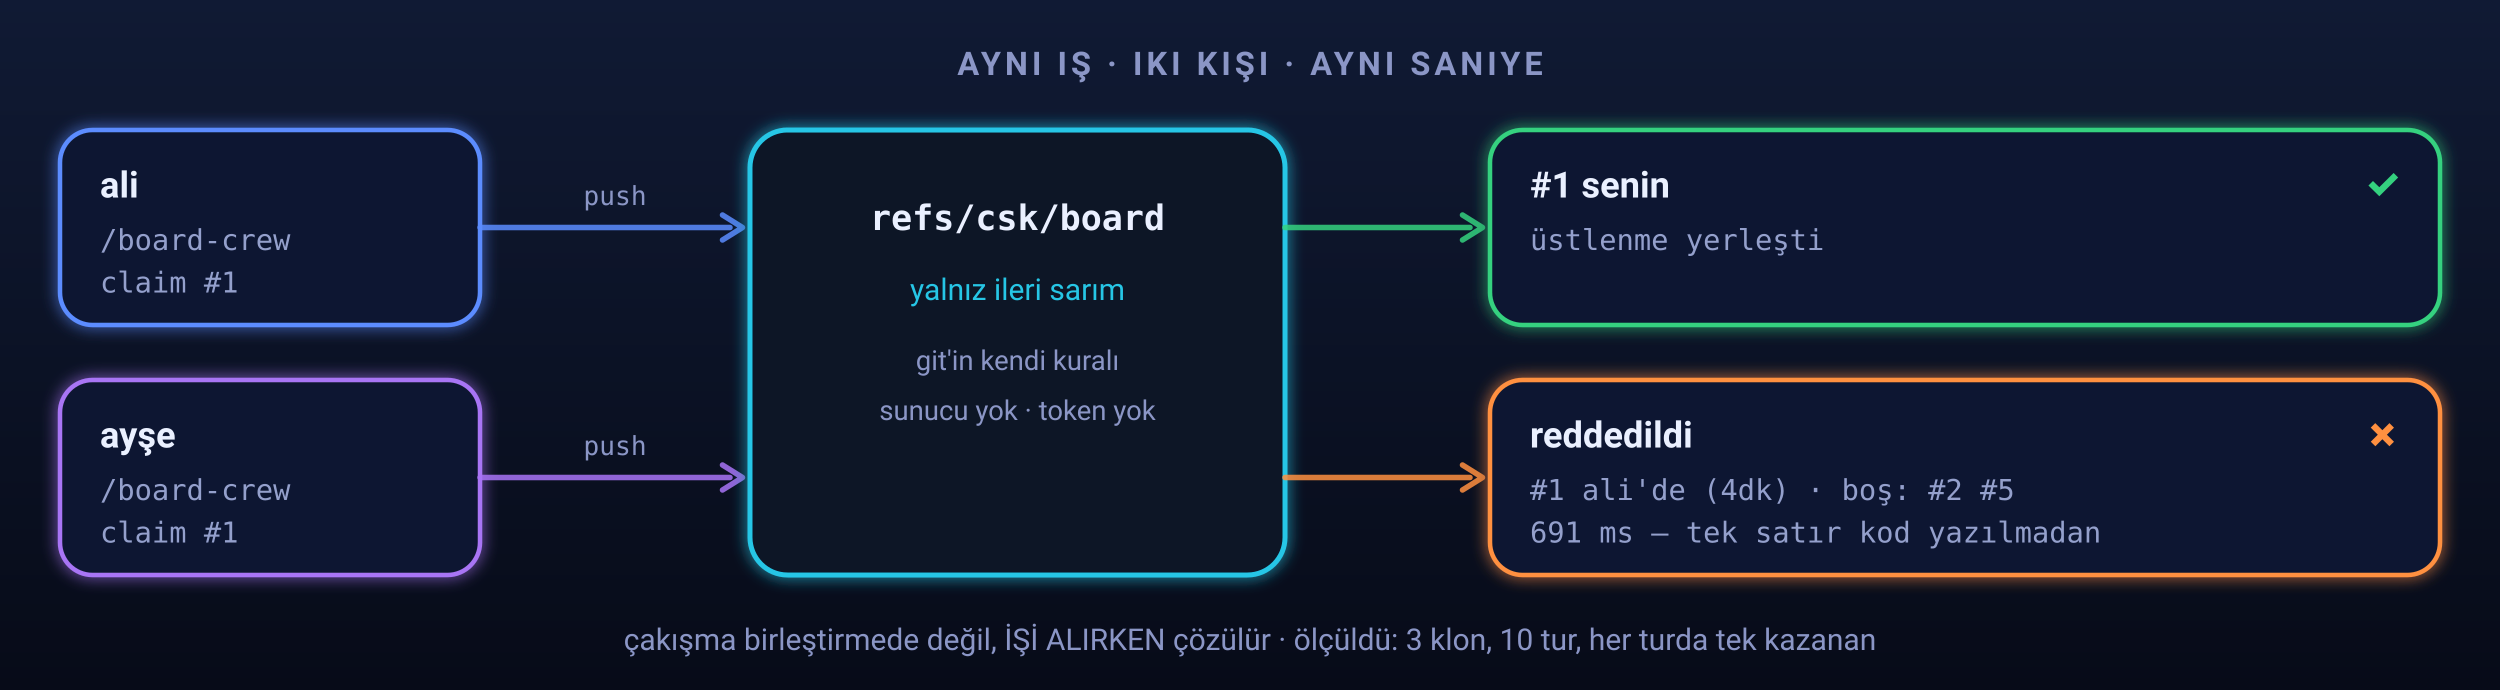
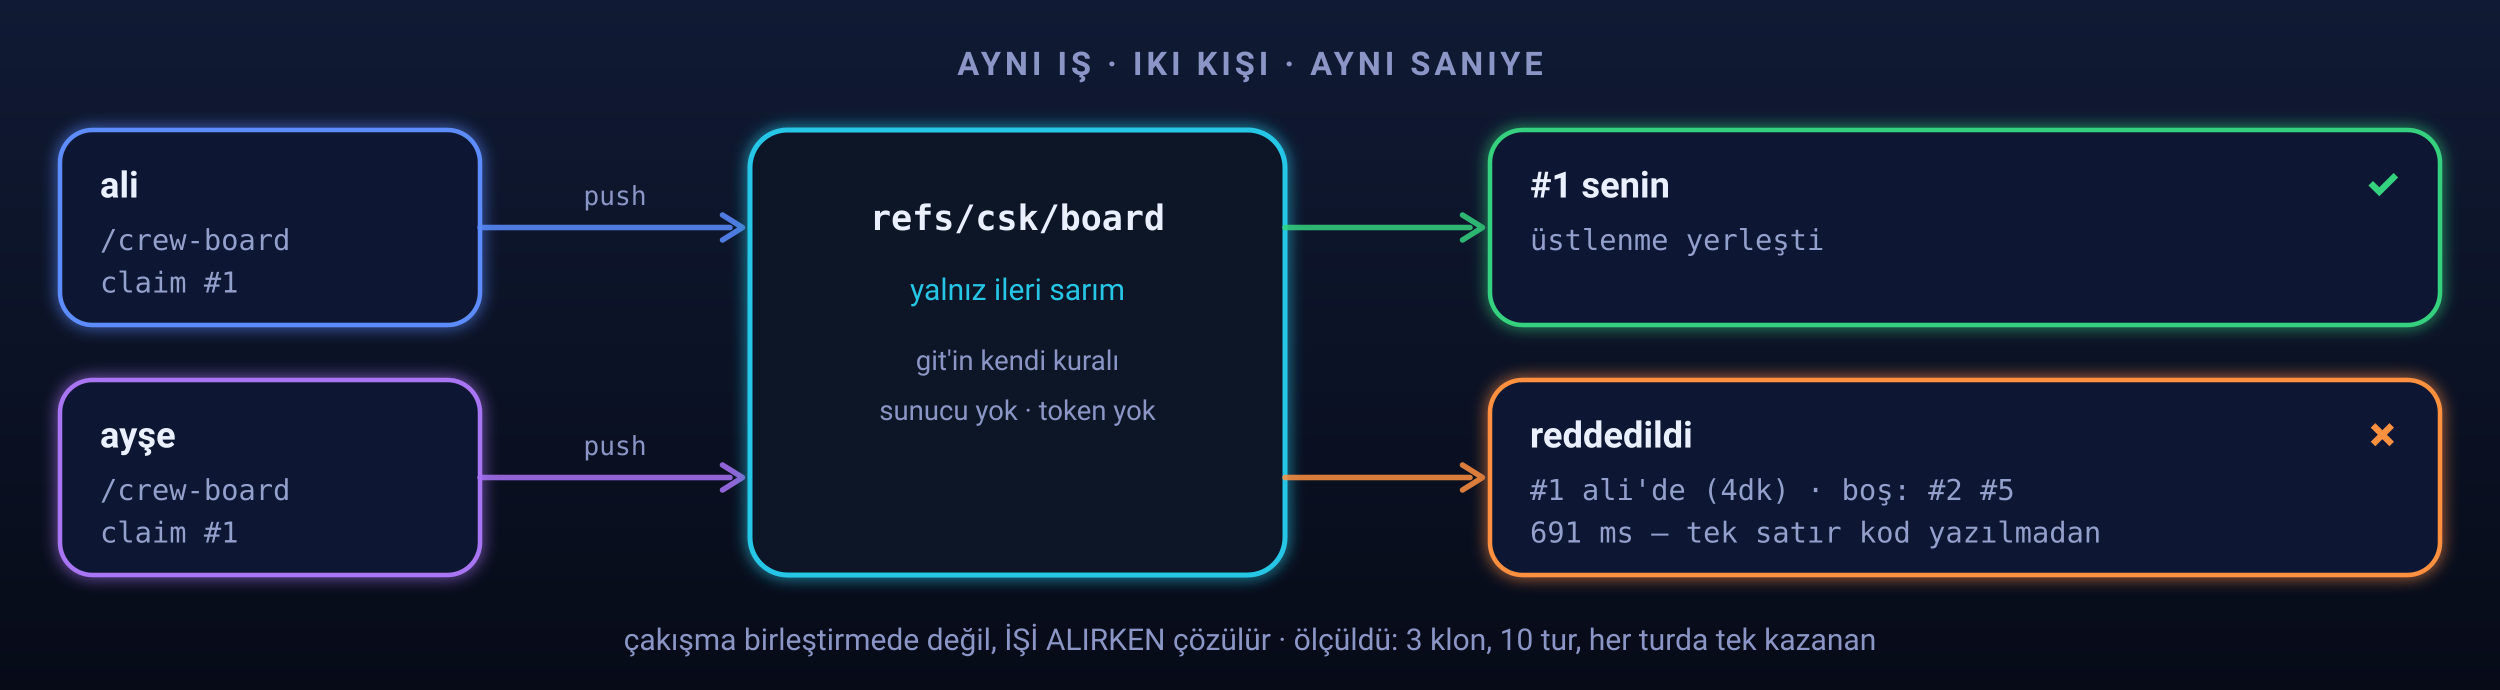
<svg xmlns="http://www.w3.org/2000/svg" viewBox="0 0 1000 276" font-family="'Segoe UI',system-ui,-apple-system,Roboto,Helvetica,Arial,sans-serif" role="img" aria-label="Claude Starter Kit — the board claim race">
  <defs>
    <linearGradient id="bbg" x1="0" y1="0" x2="0" y2="1">
      <stop offset="0" stop-color="#101a34" />
      <stop offset="1" stop-color="#070b18" />
    </linearGradient>
    <filter id="bglow" x="-60%" y="-60%" width="220%" height="220%">
      <feGaussianBlur stdDeviation="3" result="b" />
      <feMerge>
        <feMergeNode in="b" />
        <feMergeNode in="SourceGraphic" />
      </feMerge>
    </filter>
  </defs>
  <rect width="1000" height="276" fill="url(#bbg)" />
  <text x="500.0" y="30" text-anchor="middle" font-size="13" font-weight="700" fill="#8b96c6" letter-spacing="1.6">AYNI IŞ · IKI KIŞI · AYNI SANIYE</text>
  <rect x="24" y="52" width="168" height="78" rx="13" fill="#0f1830" stroke="#5b8cff" stroke-width="1.8" filter="url(#bglow)" />
  <text x="40" y="79" font-size="14.5" font-weight="700" fill="#eaf0ff">ali</text>
-   <text x="40" y="100" font-size="11.5" fill="#94a0cc" font-family="ui-monospace,Menlo,monospace">/board-crew</text>
+   <text x="40" y="100" font-size="11.5" fill="#94a0cc" font-family="ui-monospace,Menlo,monospace">/crew-board</text>
  <text x="40" y="117" font-size="11.5" fill="#94a0cc" font-family="ui-monospace,Menlo,monospace">claim #1</text>
  <rect x="24" y="152" width="168" height="78" rx="13" fill="#0f1830" stroke="#a874f5" stroke-width="1.8" filter="url(#bglow)" />
  <text x="40" y="179" font-size="14.5" font-weight="700" fill="#eaf0ff">ayşe</text>
-   <text x="40" y="200" font-size="11.5" fill="#94a0cc" font-family="ui-monospace,Menlo,monospace">/board-crew</text>
+   <text x="40" y="200" font-size="11.5" fill="#94a0cc" font-family="ui-monospace,Menlo,monospace">/crew-board</text>
  <text x="40" y="217" font-size="11.5" fill="#94a0cc" font-family="ui-monospace,Menlo,monospace">claim #1</text>
  <path d="M192,91.0 L292,91.0" stroke="#5b8cff" stroke-opacity="0.85" stroke-width="2.2" stroke-linecap="round" />
  <path d="M289,86.0 L297,91.0 L289,96.0" fill="none" stroke="#5b8cff" stroke-opacity="0.85" stroke-width="2.2" stroke-linecap="round" stroke-linejoin="round" />
  <text x="246.0" y="82.0" text-anchor="middle" font-size="10.5" fill="#8b96c6" font-family="ui-monospace,Menlo,monospace">push</text>
  <path d="M192,191.0 L292,191.0" stroke="#a874f5" stroke-opacity="0.85" stroke-width="2.2" stroke-linecap="round" />
  <path d="M289,186.0 L297,191.0 L289,196.0" fill="none" stroke="#a874f5" stroke-opacity="0.85" stroke-width="2.2" stroke-linecap="round" stroke-linejoin="round" />
  <text x="246.0" y="182.0" text-anchor="middle" font-size="10.5" fill="#8b96c6" font-family="ui-monospace,Menlo,monospace">push</text>
  <rect x="300" y="52" width="214" height="178" rx="15" fill="#0d1526" stroke="#26c6e6" stroke-width="2" filter="url(#bglow)" />
  <text x="407.0" y="92" text-anchor="middle" font-size="14" font-weight="800" fill="#eaf0ff" font-family="ui-monospace,Menlo,monospace">refs/csk/board</text>
  <text x="407.0" y="120" text-anchor="middle" font-size="12" fill="#26c6e6">yalnız ileri sarım</text>
  <text x="407.0" y="148" text-anchor="middle" font-size="11" fill="#8b96c6">git'in kendi kuralı</text>
  <text x="407.0" y="168" text-anchor="middle" font-size="11" fill="#8b96c6">sunucu yok · token yok</text>
  <path d="M514,91.0 L588,91.0" stroke="#34d17f" stroke-opacity="0.85" stroke-width="2.2" stroke-linecap="round" />
  <path d="M585,86.0 L593,91.0 L585,96.0" fill="none" stroke="#34d17f" stroke-opacity="0.85" stroke-width="2.2" stroke-linecap="round" stroke-linejoin="round" />
  <text x="555.0" y="82.0" text-anchor="middle" font-size="10.5" fill="#8b96c6" font-family="ui-monospace,Menlo,monospace" />
  <path d="M514,191.0 L588,191.0" stroke="#ff9040" stroke-opacity="0.85" stroke-width="2.2" stroke-linecap="round" />
  <path d="M585,186.0 L593,191.0 L585,196.0" fill="none" stroke="#ff9040" stroke-opacity="0.85" stroke-width="2.2" stroke-linecap="round" stroke-linejoin="round" />
  <text x="555.0" y="182.0" text-anchor="middle" font-size="10.5" fill="#8b96c6" font-family="ui-monospace,Menlo,monospace" />
  <rect x="596" y="52" width="380" height="78" rx="13" fill="#0f1830" stroke="#34d17f" stroke-width="1.8" filter="url(#bglow)" />
  <text x="612" y="79" font-size="14.5" font-weight="700" fill="#eaf0ff">#1 senin</text>
  <text x="612" y="100" font-size="11.5" fill="#94a0cc" font-family="ui-monospace,Menlo,monospace">üstlenme yerleşti</text>
  <text x="960" y="79" text-anchor="end" font-size="16" font-weight="800" fill="#34d17f">✓</text>
  <rect x="596" y="152" width="380" height="78" rx="13" fill="#0f1830" stroke="#ff9040" stroke-width="1.8" filter="url(#bglow)" />
  <text x="612" y="179" font-size="14.5" font-weight="700" fill="#eaf0ff">reddedildi</text>
  <text x="612" y="200" font-size="11.5" fill="#94a0cc" font-family="ui-monospace,Menlo,monospace">#1 ali'de (4dk) · boş: #2 #5</text>
  <text x="612" y="217" font-size="11.5" fill="#94a0cc" font-family="ui-monospace,Menlo,monospace">691 ms — tek satır kod yazılmadan</text>
  <text x="960" y="179" text-anchor="end" font-size="16" font-weight="800" fill="#ff9040">✗</text>
  <text x="500.0" y="260" text-anchor="middle" font-size="12" fill="#8b96c6">çakışma birleştirmede değil, İŞİ ALIRKEN çözülür · ölçüldü: 3 klon, 10 tur, her turda tek kazanan</text>
</svg>
